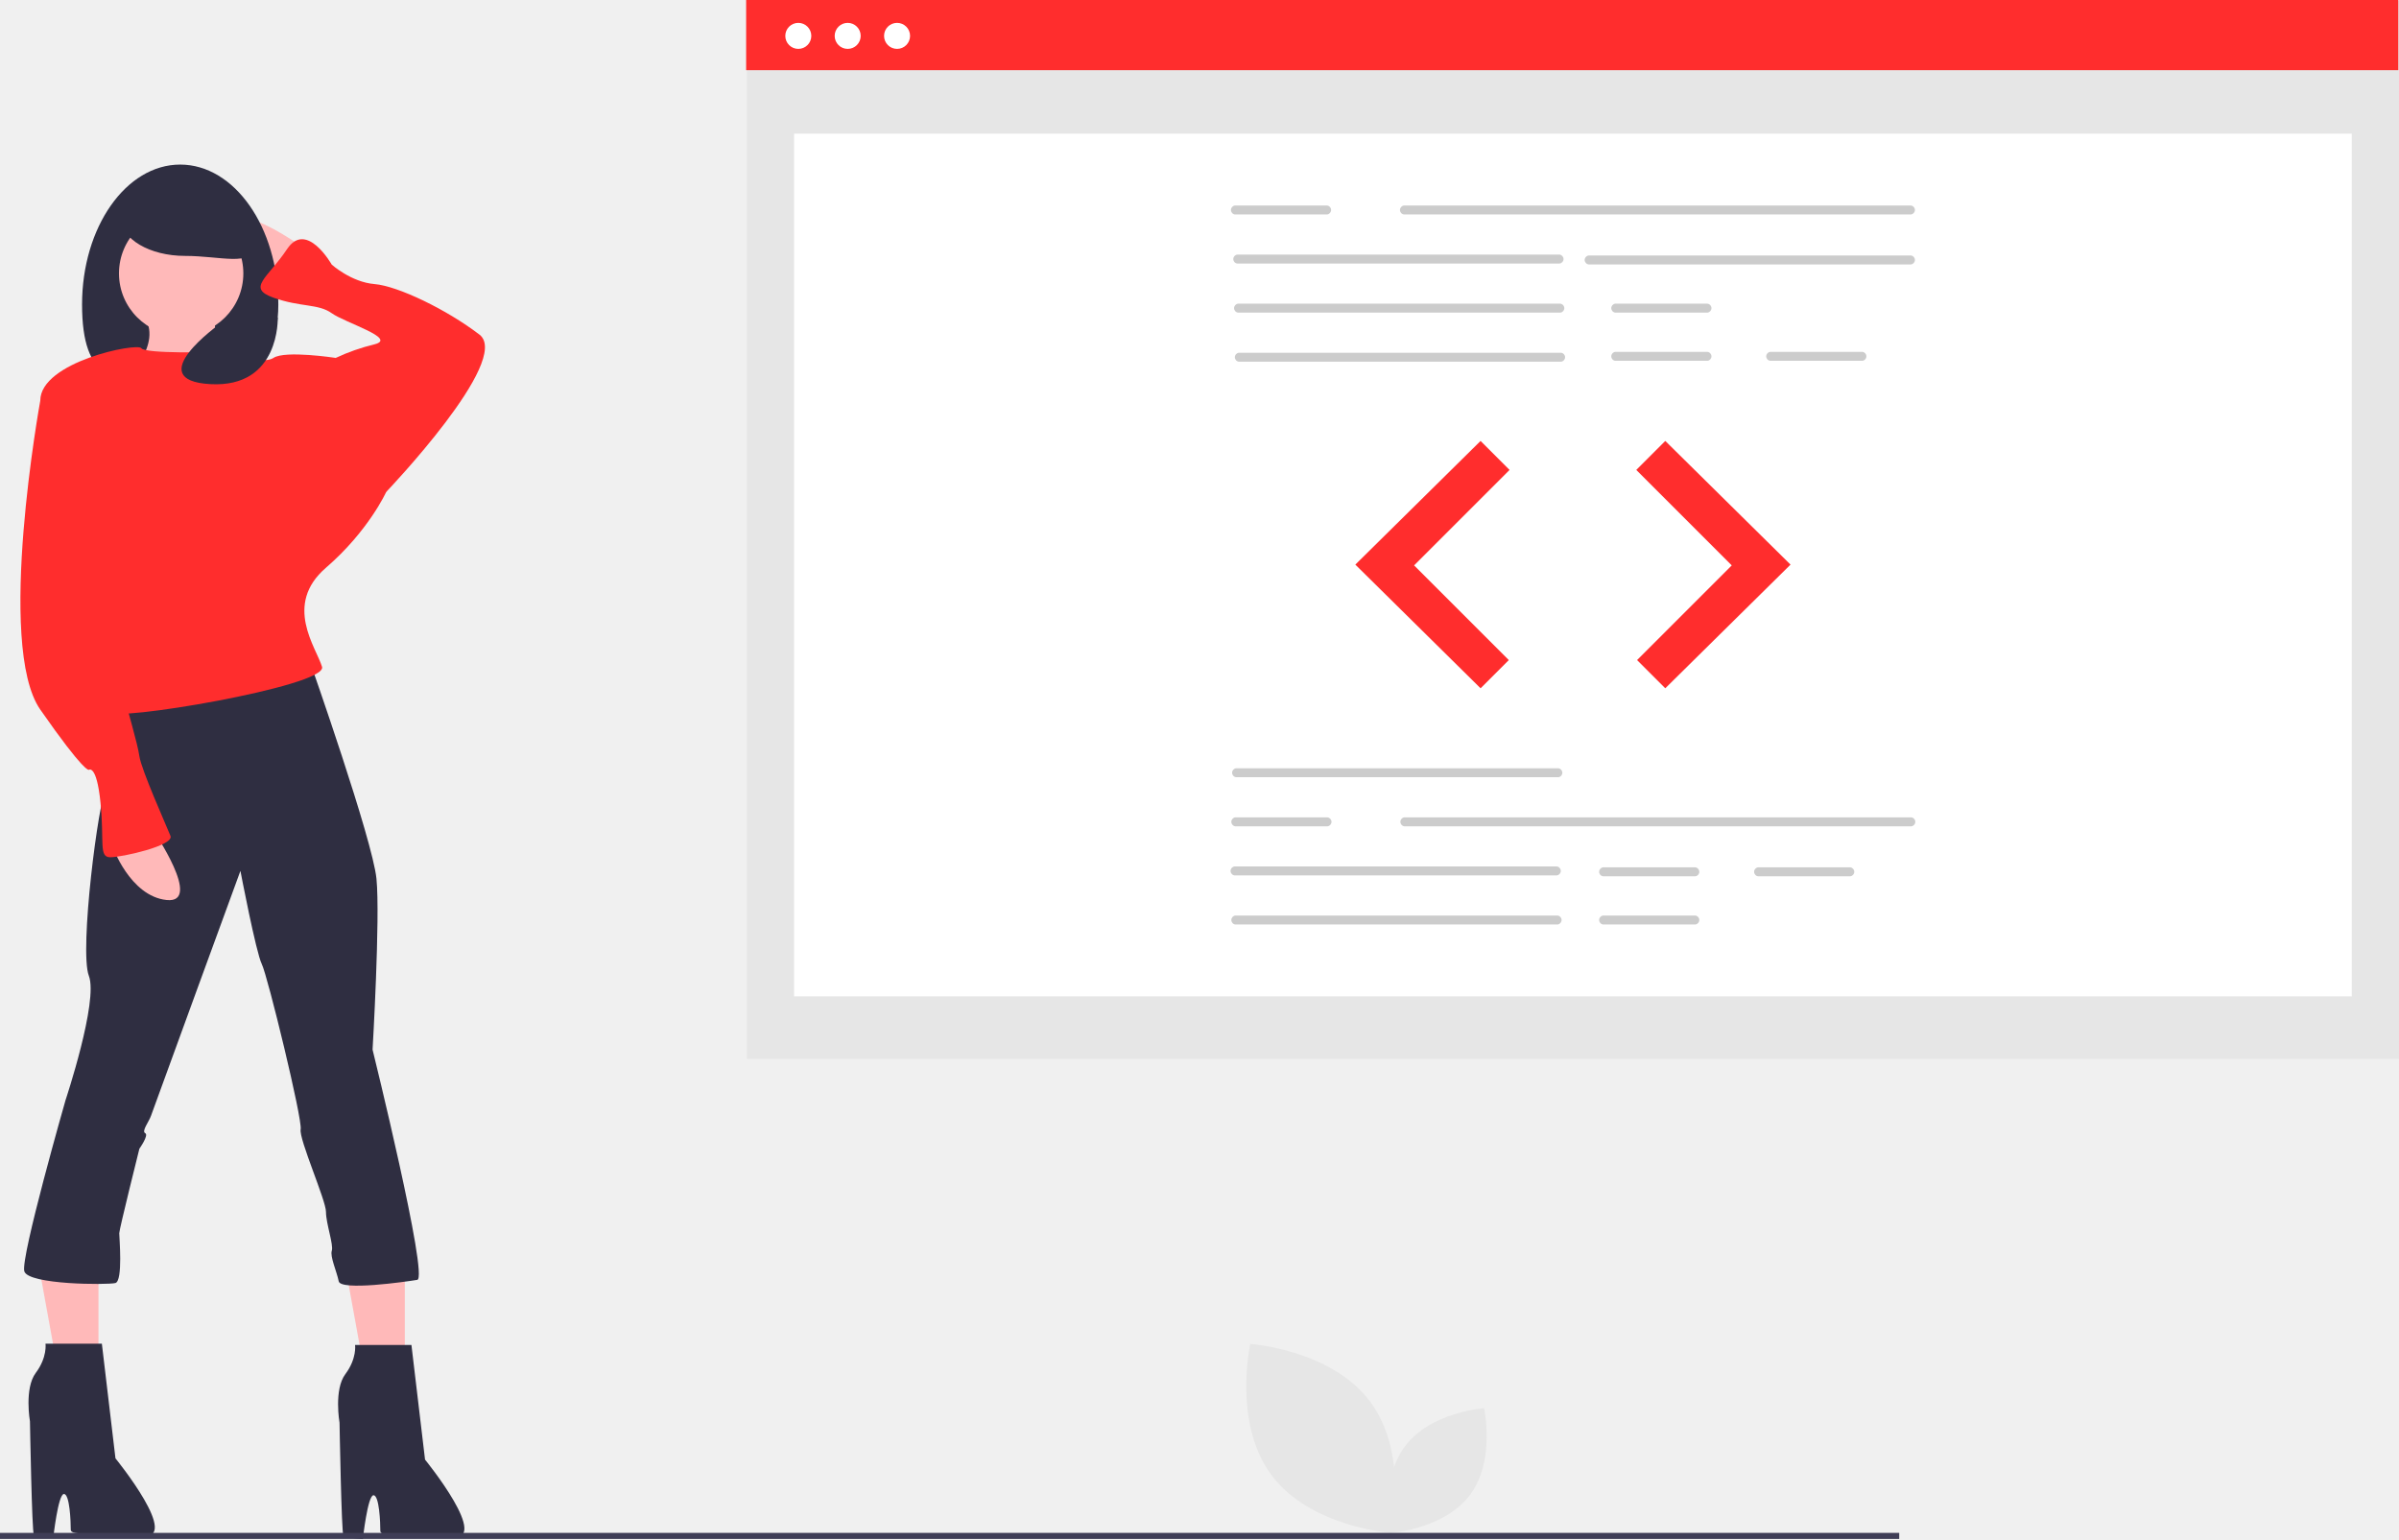
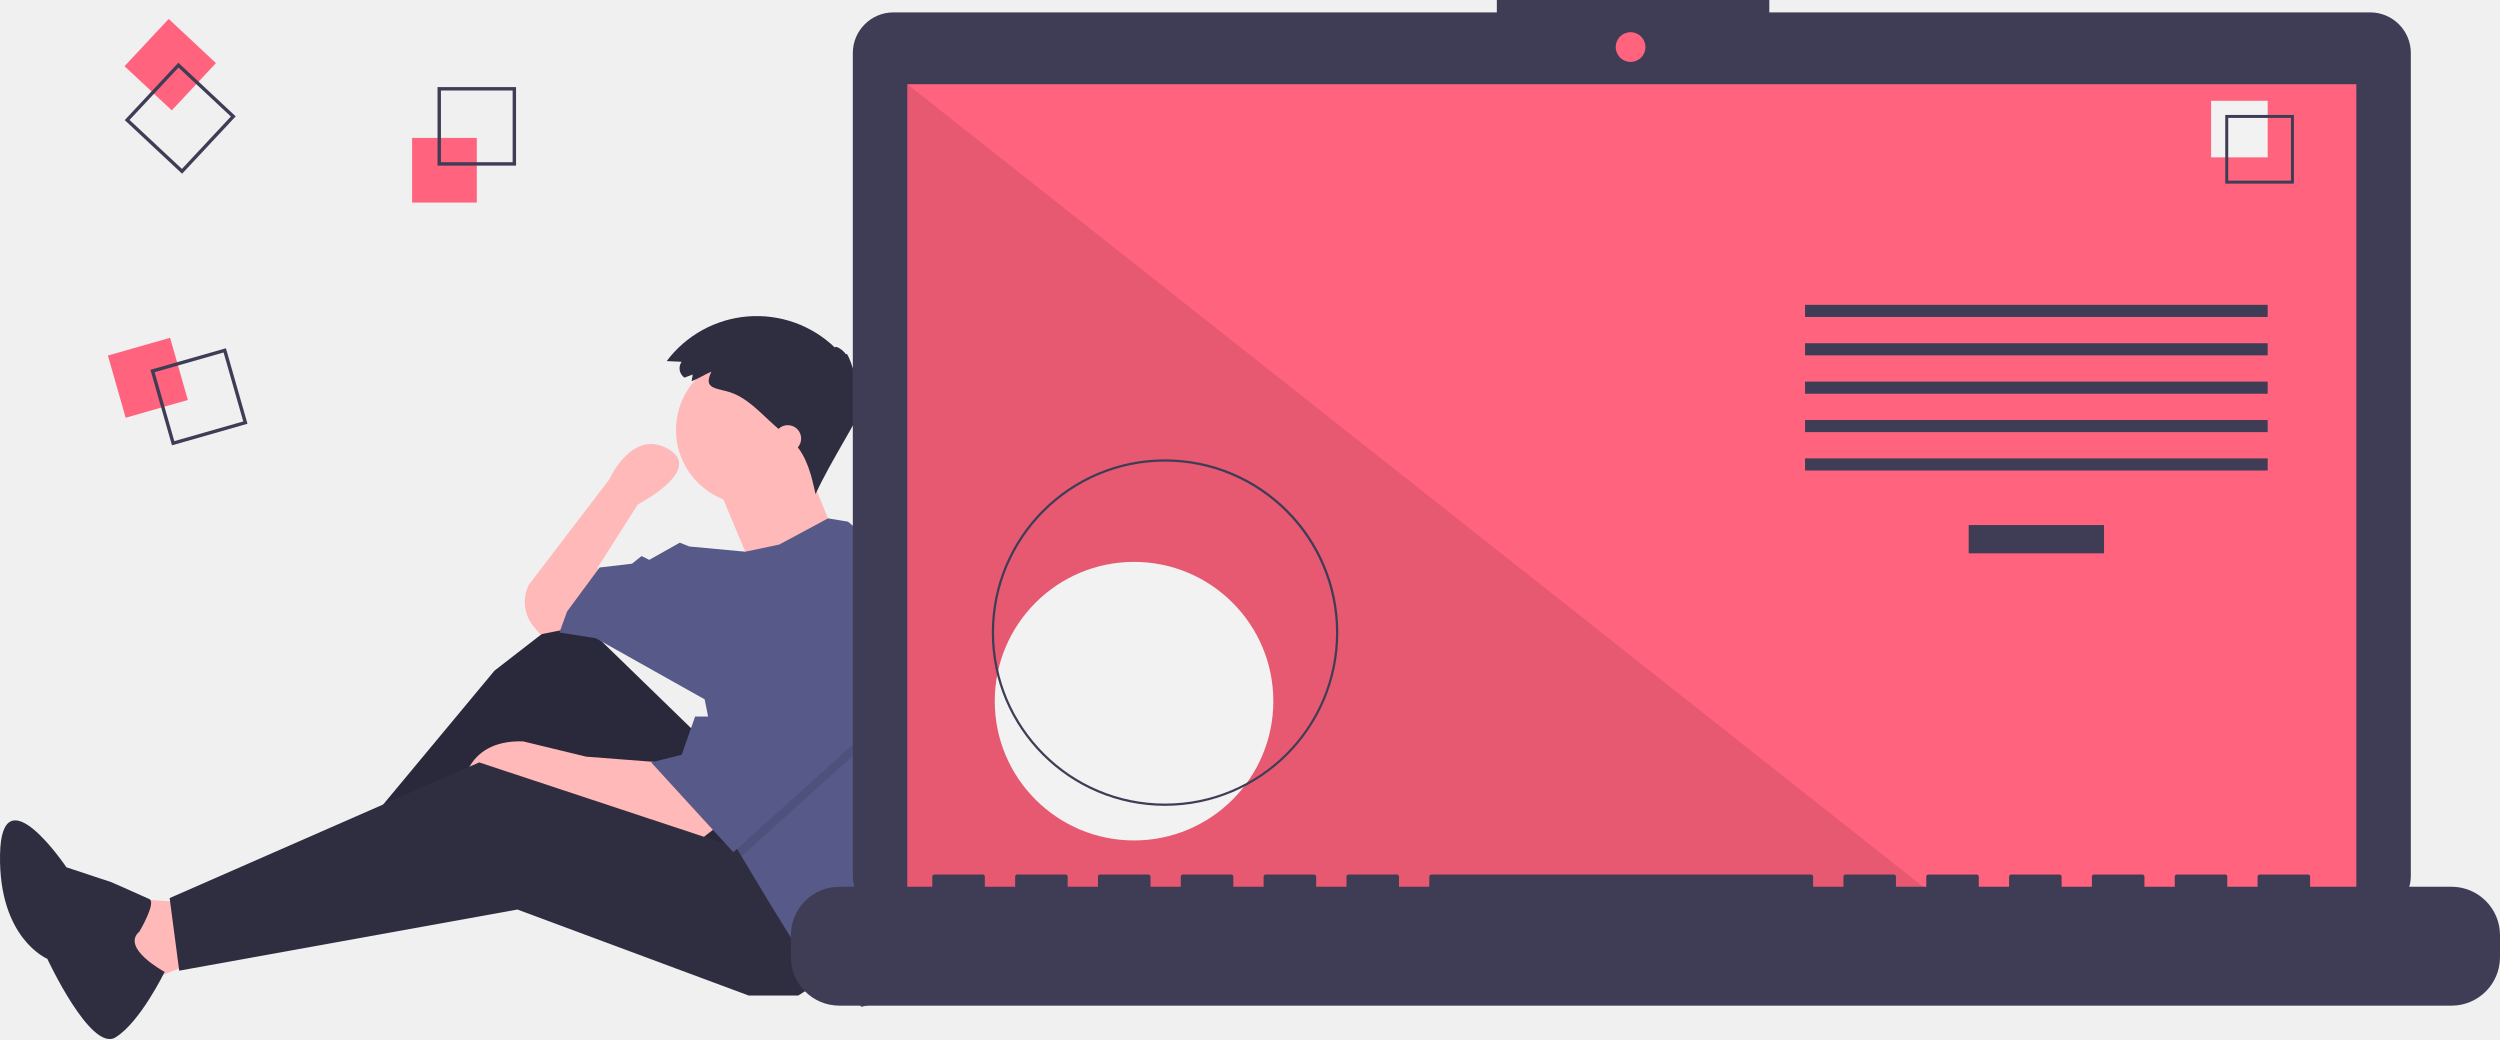
- <svg xmlns="http://www.w3.org/2000/svg" id="b8c64dc2-e86a-49bc-92bf-164106d9e7fb" data-name="Layer 1" width="887.873" height="569.68" viewBox="0 0 887.873 569.68">
-   <rect x="276.411" y="0.347" width="611.461" height="391.607" fill="#e6e6e6" />
-   <rect x="293.896" y="49.464" width="576.492" height="319.322" fill="#fff" />
-   <rect x="276.15" width="611.461" height="25.977" fill="#FF2D2D" />
-   <circle cx="295.454" cy="13.281" r="4.815" fill="#fff" />
-   <circle cx="313.73" cy="13.281" r="4.815" fill="#fff" />
-   <circle cx="332.005" cy="13.281" r="4.815" fill="#fff" />
-   <path d="M863.33,244.533H675.643a1.666,1.666,0,0,1,0-3.303H863.33a1.666,1.666,0,0,1,0,3.303Z" transform="translate(-156.0636 -165.16)" fill="#ccc" />
-   <path d="M733.282,262.7H613.95a1.666,1.666,0,0,1,0-3.303H733.282a1.666,1.666,0,0,1,0,3.303Z" transform="translate(-156.0636 -165.16)" fill="#ccc" />
-   <path d="M863.33,263.03H743.999a1.666,1.666,0,0,1,0-3.303h119.332a1.666,1.666,0,0,1,0,3.303Z" transform="translate(-156.0636 -165.16)" fill="#ccc" />
-   <path d="M733.571,280.867H614.24a1.666,1.666,0,0,1,0-3.303H733.571a1.666,1.666,0,0,1,0,3.303Z" transform="translate(-156.0636 -165.16)" fill="#ccc" />
-   <path d="M733.861,299.035H614.529a1.666,1.666,0,0,1,0-3.303H733.861a1.666,1.666,0,0,1,0,3.303Z" transform="translate(-156.0636 -165.16)" fill="#ccc" />
-   <path d="M788.024,280.867H753.846a1.666,1.666,0,0,1,0-3.303h34.178a1.666,1.666,0,0,1,0,3.303Z" transform="translate(-156.0636 -165.16)" fill="#ccc" />
-   <path d="M788.024,298.705H753.846a1.666,1.666,0,0,1,0-3.303h34.178a1.666,1.666,0,0,1,0,3.303Z" transform="translate(-156.0636 -165.16)" fill="#ccc" />
-   <path d="M845.373,298.705h-34.178a1.666,1.666,0,0,1,0-3.303h34.178a1.666,1.666,0,0,1,0,3.303Z" transform="translate(-156.0636 -165.16)" fill="#ccc" />
-   <path d="M647.259,244.533h-34.178a1.666,1.666,0,0,1,0-3.303h34.178a1.666,1.666,0,0,1,0,3.303Z" transform="translate(-156.0636 -165.16)" fill="#ccc" />
-   <path d="M732.847,452.838H613.515a1.666,1.666,0,0,1,0-3.303h119.332a1.666,1.666,0,0,1,0,3.303Z" transform="translate(-156.0636 -165.16)" fill="#ccc" />
-   <path d="M732.268,489.173H612.936a1.666,1.666,0,0,1,0-3.303h119.332a1.666,1.666,0,0,1,0,3.303Z" transform="translate(-156.0636 -165.16)" fill="#ccc" />
-   <path d="M732.558,507.341H613.226a1.666,1.666,0,0,1,0-3.303h119.332a1.666,1.666,0,0,1,0,3.303Z" transform="translate(-156.0636 -165.16)" fill="#ccc" />
-   <path d="M783.534,489.504H749.357a1.666,1.666,0,0,1,0-3.303h34.178a1.666,1.666,0,0,1,0,3.303Z" transform="translate(-156.0636 -165.16)" fill="#ccc" />
-   <path d="M783.534,507.341H749.357a1.666,1.666,0,0,1,0-3.303h34.178a1.666,1.666,0,0,1,0,3.303Z" transform="translate(-156.0636 -165.16)" fill="#ccc" />
-   <path d="M840.883,489.504H806.706a1.666,1.666,0,0,1,0-3.303h34.178a1.666,1.666,0,0,1,0,3.303Z" transform="translate(-156.0636 -165.16)" fill="#ccc" />
-   <path d="M863.475,471.006H675.788a1.666,1.666,0,0,1,0-3.303H863.475a1.666,1.666,0,0,1,0,3.303Z" transform="translate(-156.0636 -165.16)" fill="#ccc" />
-   <path d="M647.403,471.006h-34.178a1.666,1.666,0,0,1,0-3.303h34.178a1.666,1.666,0,0,1,0,3.303Z" transform="translate(-156.0636 -165.16)" fill="#ccc" />
-   <polygon points="547.965 163.221 501.622 208.985 547.965 254.748 558.392 244.321 523.345 209.274 558.681 173.938 547.965 163.221" fill="#e6e6e6" />
-   <polygon points="616.32 163.221 662.662 208.985 616.32 254.748 605.893 244.321 640.939 209.274 605.603 173.938 616.32 163.221" fill="#e6e6e6" />
-   <polygon points="547.965 163.221 501.622 208.985 547.965 254.748 558.392 244.321 523.345 209.274 558.681 173.938 547.965 163.221" fill="#FF2D2D" />
-   <polygon points="616.32 163.221 662.662 208.985 616.32 254.748 605.893 244.321 640.939 209.274 605.603 173.938 616.32 163.221" fill="#FF2D2D" />
-   <path d="M626.667,711.195c14.42,19.311,44.352,21.344,44.352,21.344s6.554-29.277-7.866-48.588-44.352-21.344-44.352-21.344S612.247,691.884,626.667,711.195Z" transform="translate(-156.0636 -165.16)" fill="#e6e6e6" />
-   <path d="M700.123,718.455c-9.515,12.743-29.267,14.084-29.267,14.084s-4.324-19.319,5.191-32.062,29.267-14.084,29.267-14.084S709.638,705.712,700.123,718.455Z" transform="translate(-156.0636 -165.16)" fill="#e6e6e6" />
-   <polygon points="149.825 460.994 149.825 511.12 135.503 511.12 125.956 458.607 149.825 460.994" fill="#ffb9b9" />
-   <polygon points="36.445 460.994 36.445 511.12 22.124 511.12 12.576 458.607 36.445 460.994" fill="#ffb9b9" />
-   <path d="M268.061,256.642s-23.014-16.541-25.891-8.63S259.431,270.307,259.431,270.307Z" transform="translate(-156.0636 -165.16)" fill="#ffb9b9" />
-   <path d="M186.433,277.858c0,28.598,12.313,29.487,32.371,29.487s40.267-.889,40.267-29.487-16.261-51.782-36.319-51.782S186.433,249.26,186.433,277.858Z" transform="translate(-156.0636 -165.16)" fill="#2f2e41" />
-   <path d="M235.698,277.499s-2.877,21.576,10.788,23.014-44.59,5.753-44.59,5.753,15.103-13.665,7.192-24.452S235.698,277.499,235.698,277.499Z" transform="translate(-156.0636 -165.16)" fill="#ffb9b9" />
-   <path d="M308.336,662.983l5.034,42.432s25.172,30.925,9.349,28.768-25.891.459-25.891-2.418-.372-13.155-2.53-13.155-3.943,16.23-3.943,16.23-6.473-.49-7.192-1.209-1.438-41.88-1.438-41.88-2.158-12.226,2.158-17.98,3.596-10.788,3.596-10.788Z" transform="translate(-156.0636 -165.16)" fill="#2f2e41" />
-   <path d="M193.763,662.517l5.034,42.432s25.172,30.925,9.349,28.768-25.891.459-25.891-2.418-.372-13.155-2.53-13.155-3.943,16.23-3.943,16.23-6.473-.49-7.192-1.209-1.438-41.88-1.438-41.88-2.158-12.226,2.158-17.98,3.596-10.788,3.596-10.788Z" transform="translate(-156.0636 -165.16)" fill="#2f2e41" />
-   <path d="M270.938,410.548s23.014,65.446,24.452,79.83-1.438,63.289-1.438,63.289,20.856,84.499,16.541,85.218-28.346,4.129-29.065.533-3.283-9.163-2.564-11.321S276.707,618.028,276.707,613.713s-10.084-26.964-9.365-30.559-12.226-56.816-14.384-61.131-7.911-34.521-7.911-34.521-32.363,88.46-33.083,90.618-3.596,5.754-2.158,6.473-2.158,5.754-2.158,5.754-7.452,29.84-7.452,31.279,1.438,17.719-1.438,18.438-32.261.673-33.7-4.361,15.261-63.336,15.261-63.336,12.226-36.679,8.63-46.028,3.596-65.446,6.473-69.761,3.596-30.206,3.596-30.206Z" transform="translate(-156.0636 -165.16)" fill="#2f2e41" />
-   <circle cx="67.048" cy="101.191" r="23.014" fill="#ffb9b9" />
-   <path d="M235.698,295.478s-25.891.719-27.329-1.438-37.398,5.034-37.398,19.418,20.856,70.48,20.856,70.48,7.911,40.275,5.753,44.59,79.83-9.349,77.672-16.541-14.384-23.014,1.438-36.679,22.295-28.048,22.295-28.048l-18.699-49.624s-18.699-2.877-23.014,0S235.698,295.478,235.698,295.478Z" transform="translate(-156.0636 -165.16)" fill="#FF2D2D" />
-   <path d="M293.952,350.856l5.034-3.596s46.747-48.905,34.521-58.254S303.301,271.026,294.671,270.307s-15.822-7.192-15.822-7.192-9.349-16.541-16.541-5.753-15.103,14.384-5.034,17.98,16.541,2.158,21.576,5.754,24.452,9.349,15.822,11.507a77.195,77.195,0,0,0-14.384,5.034L270.938,314.177Z" transform="translate(-156.0636 -165.16)" fill="#FF2D2D" />
-   <path d="M212.684,472.399s18.699,27.329,5.034,25.891-20.137-20.137-20.137-20.137Z" transform="translate(-156.0636 -165.16)" fill="#ffb9b9" />
-   <path d="M176.005,309.862l-5.034,3.596s-16.541,90.618,0,114.351,17.98,22.295,17.98,22.295,2.877-2.158,4.315,12.226-.719,20.137,3.596,20.137,23.733-4.315,22.295-7.911-10.788-24.452-11.507-29.487-4.315-16.541-5.753-23.014,6.473-10.069,2.877-23.733-8.63-38.117-8.63-43.151S176.005,309.862,176.005,309.862Z" transform="translate(-156.0636 -165.16)" fill="#FF2D2D" />
-   <path d="M200.817,245.854c0,7.745,10.626,14.024,23.733,14.024s25.172,4.149,25.172-3.596-12.064-24.452-25.172-24.452S200.817,238.109,200.817,245.854Z" transform="translate(-156.0636 -165.16)" fill="#2f2e41" />
-   <path d="M258.856,282.712s.969,26.071-24.939,24.633,3.501-22.285,3.501-22.285Z" transform="translate(-156.0636 -165.16)" fill="#2f2e41" />
-   <rect y="567.379" width="702.906" height="2.241" fill="#3f3d56" />
+ <svg xmlns="http://www.w3.org/2000/svg" id="e189b3b9-b88e-4ad6-86fc-a3cf637fca9f" data-name="Layer 1" width="1082.439" height="449.881" viewBox="0 0 1082.439 449.881">
+   <polygon points="77.591 390.495 52.772 388.84 61.045 426.069 89.173 414.487 77.591 390.495" fill="#ffb9b9" />
+   <polygon points="305.1 321.001 247.189 264.744 214.096 290.391 148.739 368.985 156.185 380.567 235.606 326.792 289.381 397.113 340.674 371.467 305.1 321.001" fill="#2f2e41" />
+   <polygon points="305.1 321.001 247.189 264.744 214.096 290.391 148.739 368.985 156.185 380.567 235.606 326.792 289.381 397.113 340.674 371.467 305.1 321.001" opacity="0.1" />
+   <path d="M368.845,583.289l-7.446,5.791-60.393-20.683-14.064-5.791-28.128,5.791s0-23.165,26.474-22.337l27.301,6.618,32.265,2.482Z" transform="translate(-58.78049 -225.0594)" fill="#ffb9b9" />
+   <polygon points="363.839 419.451 345.638 431.033 324.128 431.033 224.024 393.804 77.591 420.278 73.454 388.84 207.478 330.102 324.956 368.985 363.839 419.451" fill="#2f2e41" />
+   <path d="M305.142,497.249l-12.41,2.482-2.704-3.155a16.717,16.717,0,0,1-2.26-18.355h0l34.747-45.502s9.928-22.337,25.646-13.237-13.237,23.992-13.237,23.992l-17.373,27.301,1.655,14.064Z" transform="translate(-58.78049 -225.0594)" fill="#ffb9b9" />
+   <circle cx="324.956" cy="186.15" r="32.265" fill="#ffb9b9" />
+   <path d="M369.258,434.788,384.15,470.362l35.574-14.892s-11.582-28.128-11.582-28.956S369.258,434.788,369.258,434.788Z" transform="translate(-58.78049 -225.0594)" fill="#ffb9b9" />
+   <path d="M467.22,540.029a185.383,185.383,0,0,1-9.092,57.341l-2.416,7.429-11.582,52.948-12.41,3.309-9.1-11.582L404.419,636.237l-13.237-21.51-11.351-18.912-3.541-5.907-12.41-62.048L316.724,501.386l-15.719-2.482,3.309-9.1,14.064-19.028L332.443,469.121l4.137-3.309,3.309,1.655,13.237-7.446,4.137,1.655,24.19,2.25,14.693-3.078L417.275,449.506l8.654,1.415,29.783,24.819A185.22,185.22,0,0,1,467.22,540.029Z" transform="translate(-58.78049 -225.0594)" fill="#575a89" />
+   <path d="M119.171,628.365s7.41-12.559,4.28-14.025-16.422-7.311-16.422-7.311l-19.492-6.46s-28.126-41.801-28.743-5.45,20.479,45.089,20.479,45.089S98.088,680.7,108.747,674.243,130.07,645.867,130.07,645.867,110.85,635.535,119.171,628.365Z" transform="translate(-58.78049 -225.0594)" fill="#2f2e41" />
+   <polygon points="399.413 307.764 367.975 328.447 321.051 370.755 317.51 364.848 307.582 315.21 310.064 315.21 335.711 268.054 399.413 307.764" opacity="0.1" />
+   <polygon points="335.711 263.09 310.064 310.246 300.964 310.246 295.173 326.792 281.936 330.102 317.51 368.985 367.975 323.483 399.413 302.8 335.711 263.09" fill="#575a89" />
+   <path d="M358.64,387.219l-3.496,1.345a4.88,4.88,0,0,1-1.248-6.86l-6.46-.302a48.782,48.782,0,0,1,72.825-5.87c.294-1.013,3.5.958,4.809,2.956.44-1.648,3.446,6.32,4.509,11.952.492-1.875,2.385,1.152.727,4.057,1.051-.154,1.525,2.535.712,4.032,1.149-.54.956,2.669-.291,4.813,1.64-.146-12.935,22.476-18.837,35.696-1.714-7.873-3.64-16.164-9.166-22.029-.939-.997-1.968-1.905-2.994-2.811l-5.554-4.902c-6.458-5.7-12.332-12.736-20.935-14.866-5.912-1.464-9.651-1.795-6.429-8.457-2.911,1.215-5.629,3.021-8.566,4.15C358.287,389.192,358.698,388.151,358.64,387.219Z" transform="translate(-58.78049 -225.0594)" fill="#2f2e41" />
+   <circle cx="341.088" cy="189.873" r="5.791" fill="#ffb9b9" />
+   <rect x="178.439" y="59.71" width="28" height="28" fill="#ff637d" />
+   <path d="M282.22,296.77h-34v-34h34Zm-32.522-1.478h31.043V264.248H249.698Z" transform="translate(-58.78049 -225.0594)" fill="#3f3d56" />
+   <rect x="108.808" y="374.617" width="28" height="28" transform="translate(403.9876 -61.23638) rotate(74.06317)" fill="#ff637d" />
+   <path d="M133.243,417.876l-9.336-32.693,32.693-9.336,9.336,32.693Zm-7.508-31.678,8.524,29.85,29.85-8.524-8.524-29.85Z" transform="translate(-58.78049 -225.0594)" fill="#3f3d56" />
+   <rect x="118.487" y="239.049" width="28" height="28" transform="translate(349.0467 103.9752) rotate(133.0628)" fill="#ff637d" />
+   <path d="M112.781,277.063l23.215-24.841,24.841,23.215-23.215,24.841Zm23.286-22.751-21.196,22.681L137.551,298.189l21.196-22.681Z" transform="translate(-58.78049 -225.0594)" fill="#3f3d56" />
+   <path d="M1085.012,230.422H824.843v-5.362h-117.971v5.362H445.63a17.599,17.599,0,0,0-17.599,17.599V604.272A17.599,17.599,0,0,0,445.63,621.871H1085.012a17.599,17.599,0,0,0,17.599-17.599V248.02A17.599,17.599,0,0,0,1085.012,230.422Z" transform="translate(-58.78049 -225.0594)" fill="#3f3d56" />
+   <rect x="392.845" y="36.464" width="627.391" height="353.913" fill="#ff637d" />
+   <circle cx="706.004" cy="20.377" r="6.435" fill="#ff637d" />
+   <polygon points="840.813 390.377 392.845 390.377 392.845 36.464 840.813 390.377" opacity="0.1" />
+   <circle cx="491.013" cy="303.587" r="60.307" fill="#f2f2f2" />
+   <path d="M563.218,573.972A75.016,75.016,0,1,1,638.234,498.957,75.101,75.101,0,0,1,563.218,573.972Zm0-149.051A74.035,74.035,0,1,0,637.253,498.957,74.119,74.119,0,0,0,563.218,424.921Z" transform="translate(-58.78049 -225.0594)" fill="#3f3d56" />
+   <rect x="852.392" y="227.332" width="58.605" height="12.246" fill="#3f3d56" />
+   <rect x="781.541" y="131.989" width="200.307" height="5.248" fill="#3f3d56" />
+   <rect x="781.541" y="148.608" width="200.307" height="5.248" fill="#3f3d56" />
+   <rect x="781.541" y="165.228" width="200.307" height="5.248" fill="#3f3d56" />
+   <rect x="781.541" y="181.847" width="200.307" height="5.248" fill="#3f3d56" />
+   <rect x="781.541" y="198.467" width="200.307" height="5.248" fill="#3f3d56" />
+   <rect x="957.356" y="43.644" width="24.492" height="24.492" fill="#f2f2f2" />
+   <path d="M1052,304.566h-29.74v-29.74h29.74Zm-28.447-1.293h27.154V276.119h-27.154Z" transform="translate(-58.78049 -225.0594)" fill="#3f3d56" />
+   <path d="M1120.227,609.001h-61.229v-4.412a.875.875,0,0,0-.875-.875h-20.993a.875.875,0,0,0-.875.875v4.412H1023.134v-4.412a.875.875,0,0,0-.875-.875h-20.993a.875.875,0,0,0-.875.875v4.412H987.272v-4.412a.875.875,0,0,0-.875-.875H965.404a.875.875,0,0,0-.875.875v4.412H951.409v-4.412a.875.875,0,0,0-.875-.875H929.541a.875.875,0,0,0-.875.875v4.412H915.546v-4.412a.875.875,0,0,0-.875-.875h-20.993a.875.875,0,0,0-.875.875v4.412H879.683v-4.412a.875.875,0,0,0-.875-.875H857.815a.875.875,0,0,0-.875.875v4.412H843.82v-4.412a.875.875,0,0,0-.875-.875H678.501a.875.875,0,0,0-.875.875v4.412H664.506v-4.412a.875.875,0,0,0-.875-.875H642.638a.875.875,0,0,0-.875.875v4.412H628.643v-4.412a.875.875,0,0,0-.875-.875H606.775a.875.875,0,0,0-.875.875v4.412H592.78v-4.412a.875.875,0,0,0-.875-.875H570.912a.875.875,0,0,0-.875.875v4.412H556.917v-4.412a.875.875,0,0,0-.875-.875H535.049a.875.875,0,0,0-.875.875v4.412H521.054v-4.412a.875.875,0,0,0-.875-.875H499.186a.875.875,0,0,0-.875.875v4.412H485.191v-4.412a.875.875,0,0,0-.875-.875h-20.993a.875.875,0,0,0-.875.875v4.412H422.212a20.993,20.993,0,0,0-20.993,20.993v9.492a20.993,20.993,0,0,0,20.993,20.993H1120.227a20.993,20.993,0,0,0,20.993-20.993v-9.492A20.993,20.993,0,0,0,1120.227,609.001Z" transform="translate(-58.78049 -225.0594)" fill="#3f3d56" />
</svg>
